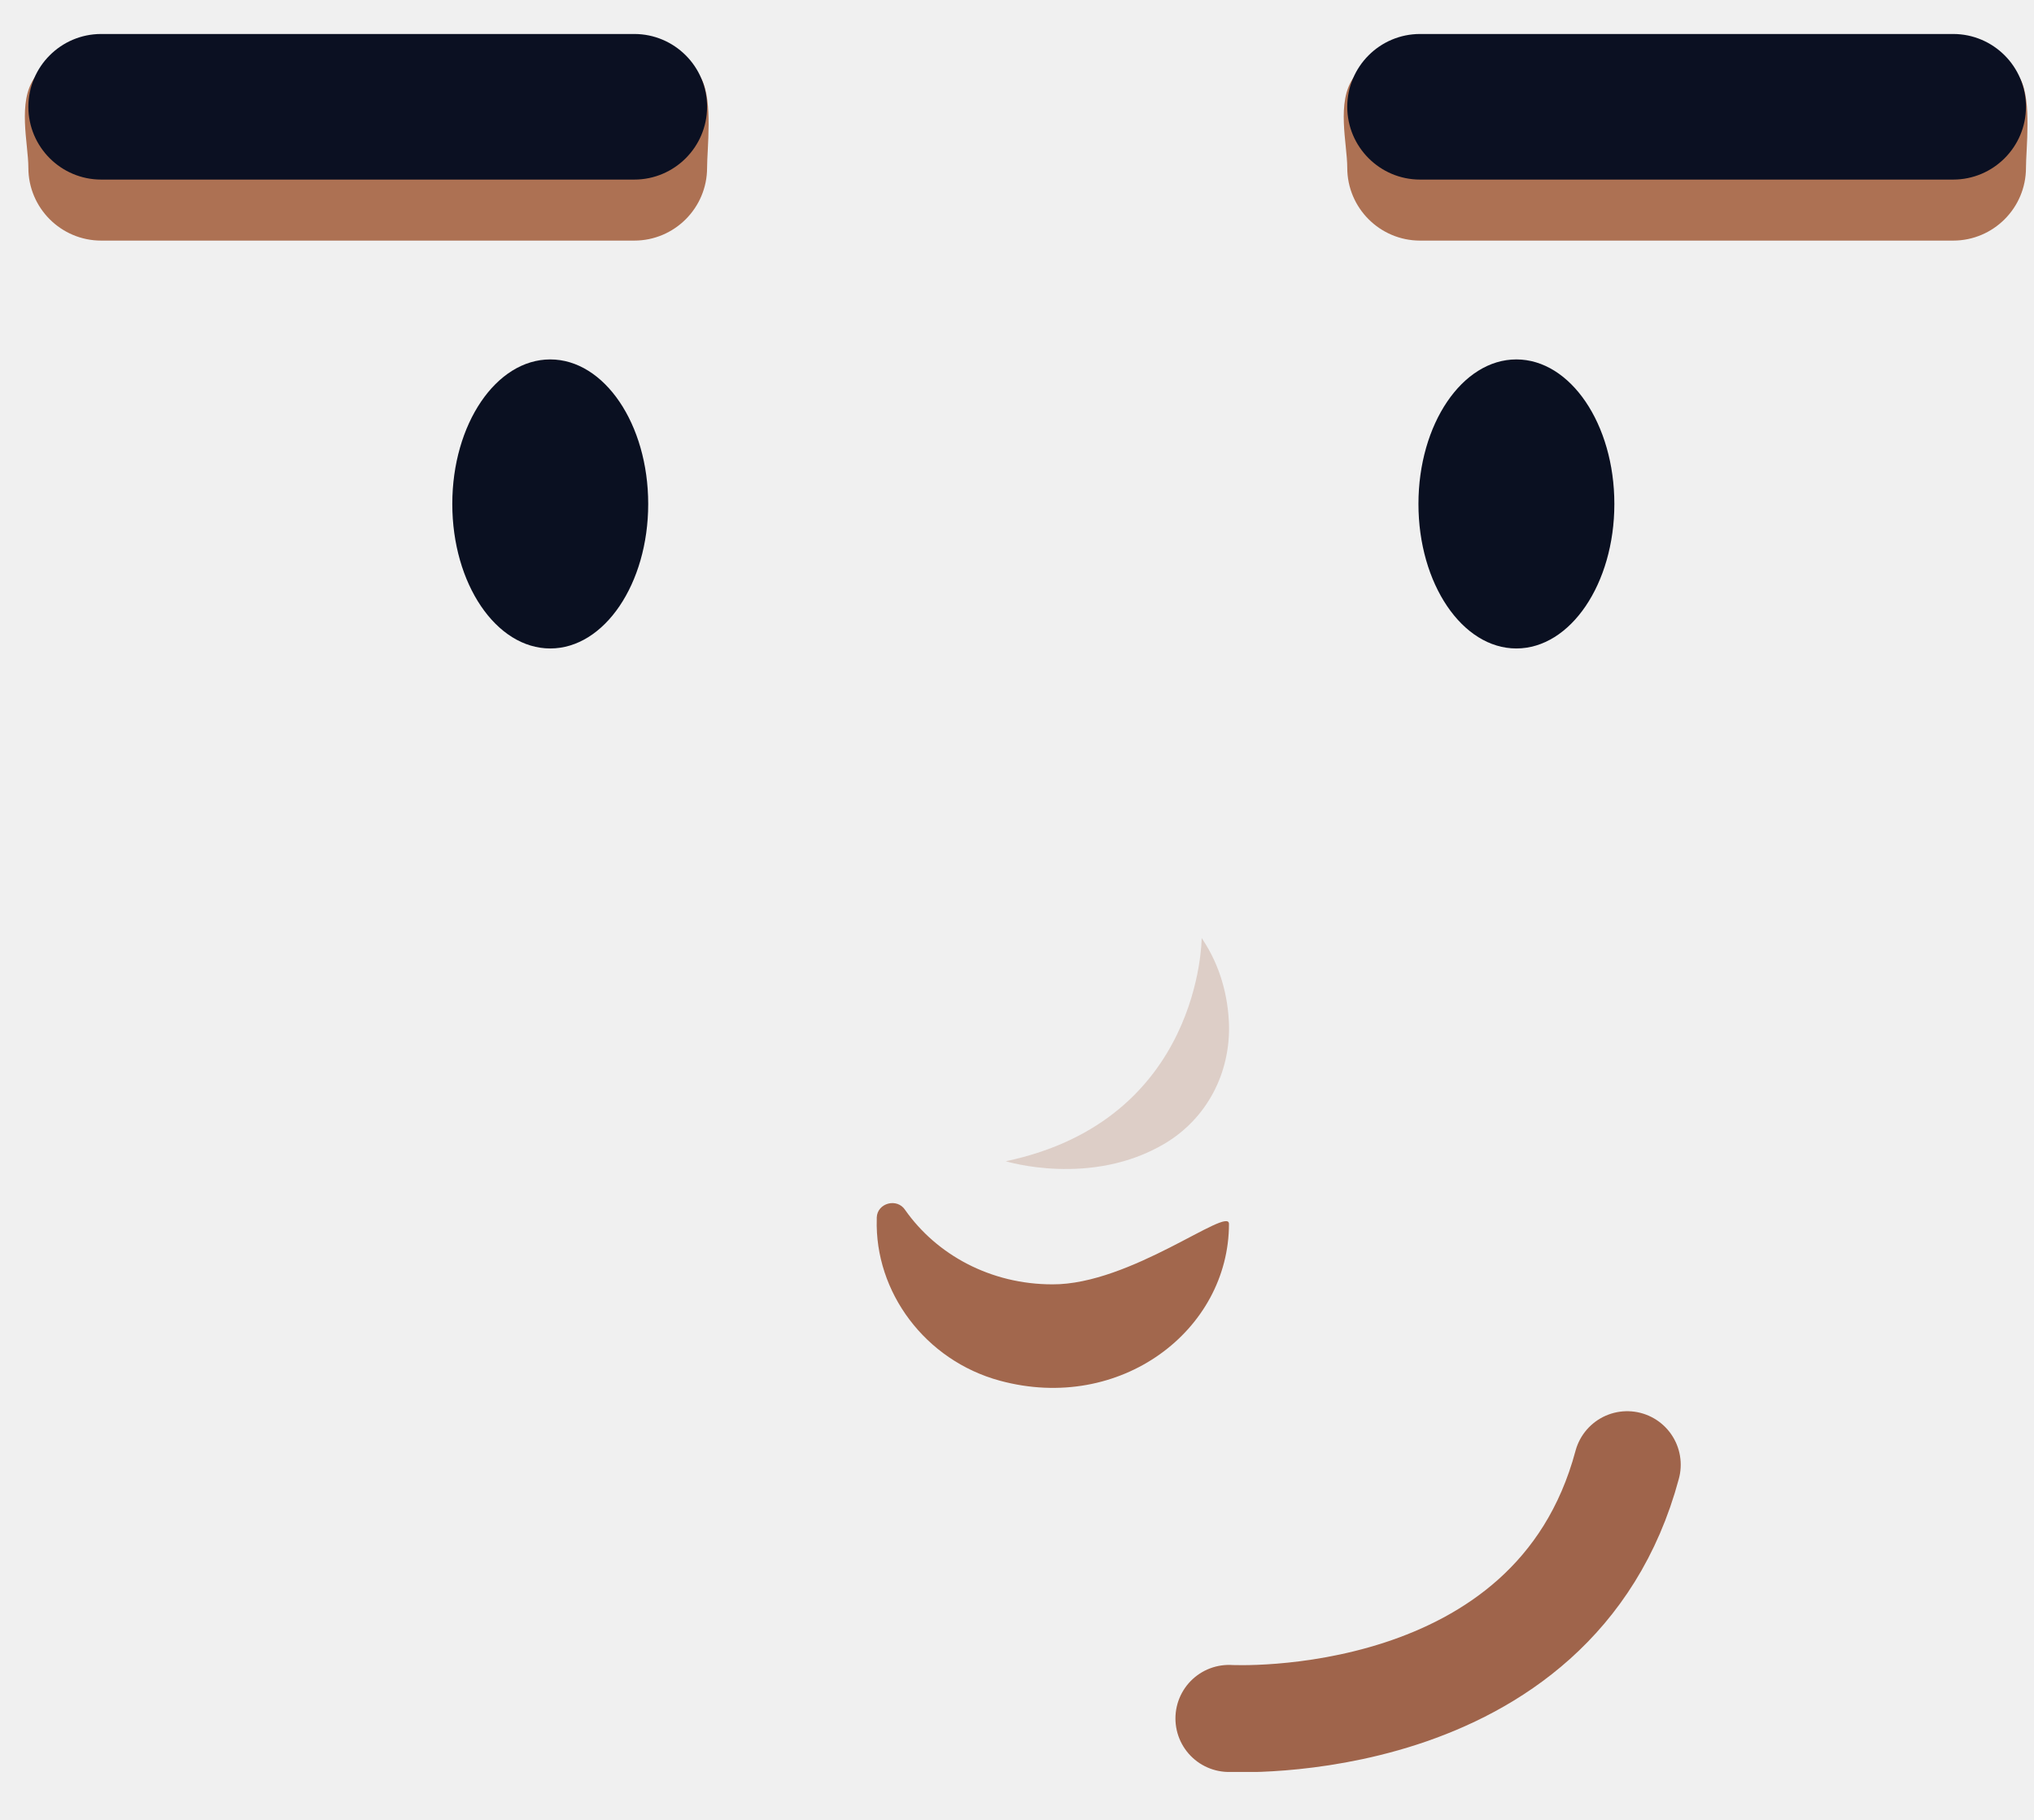
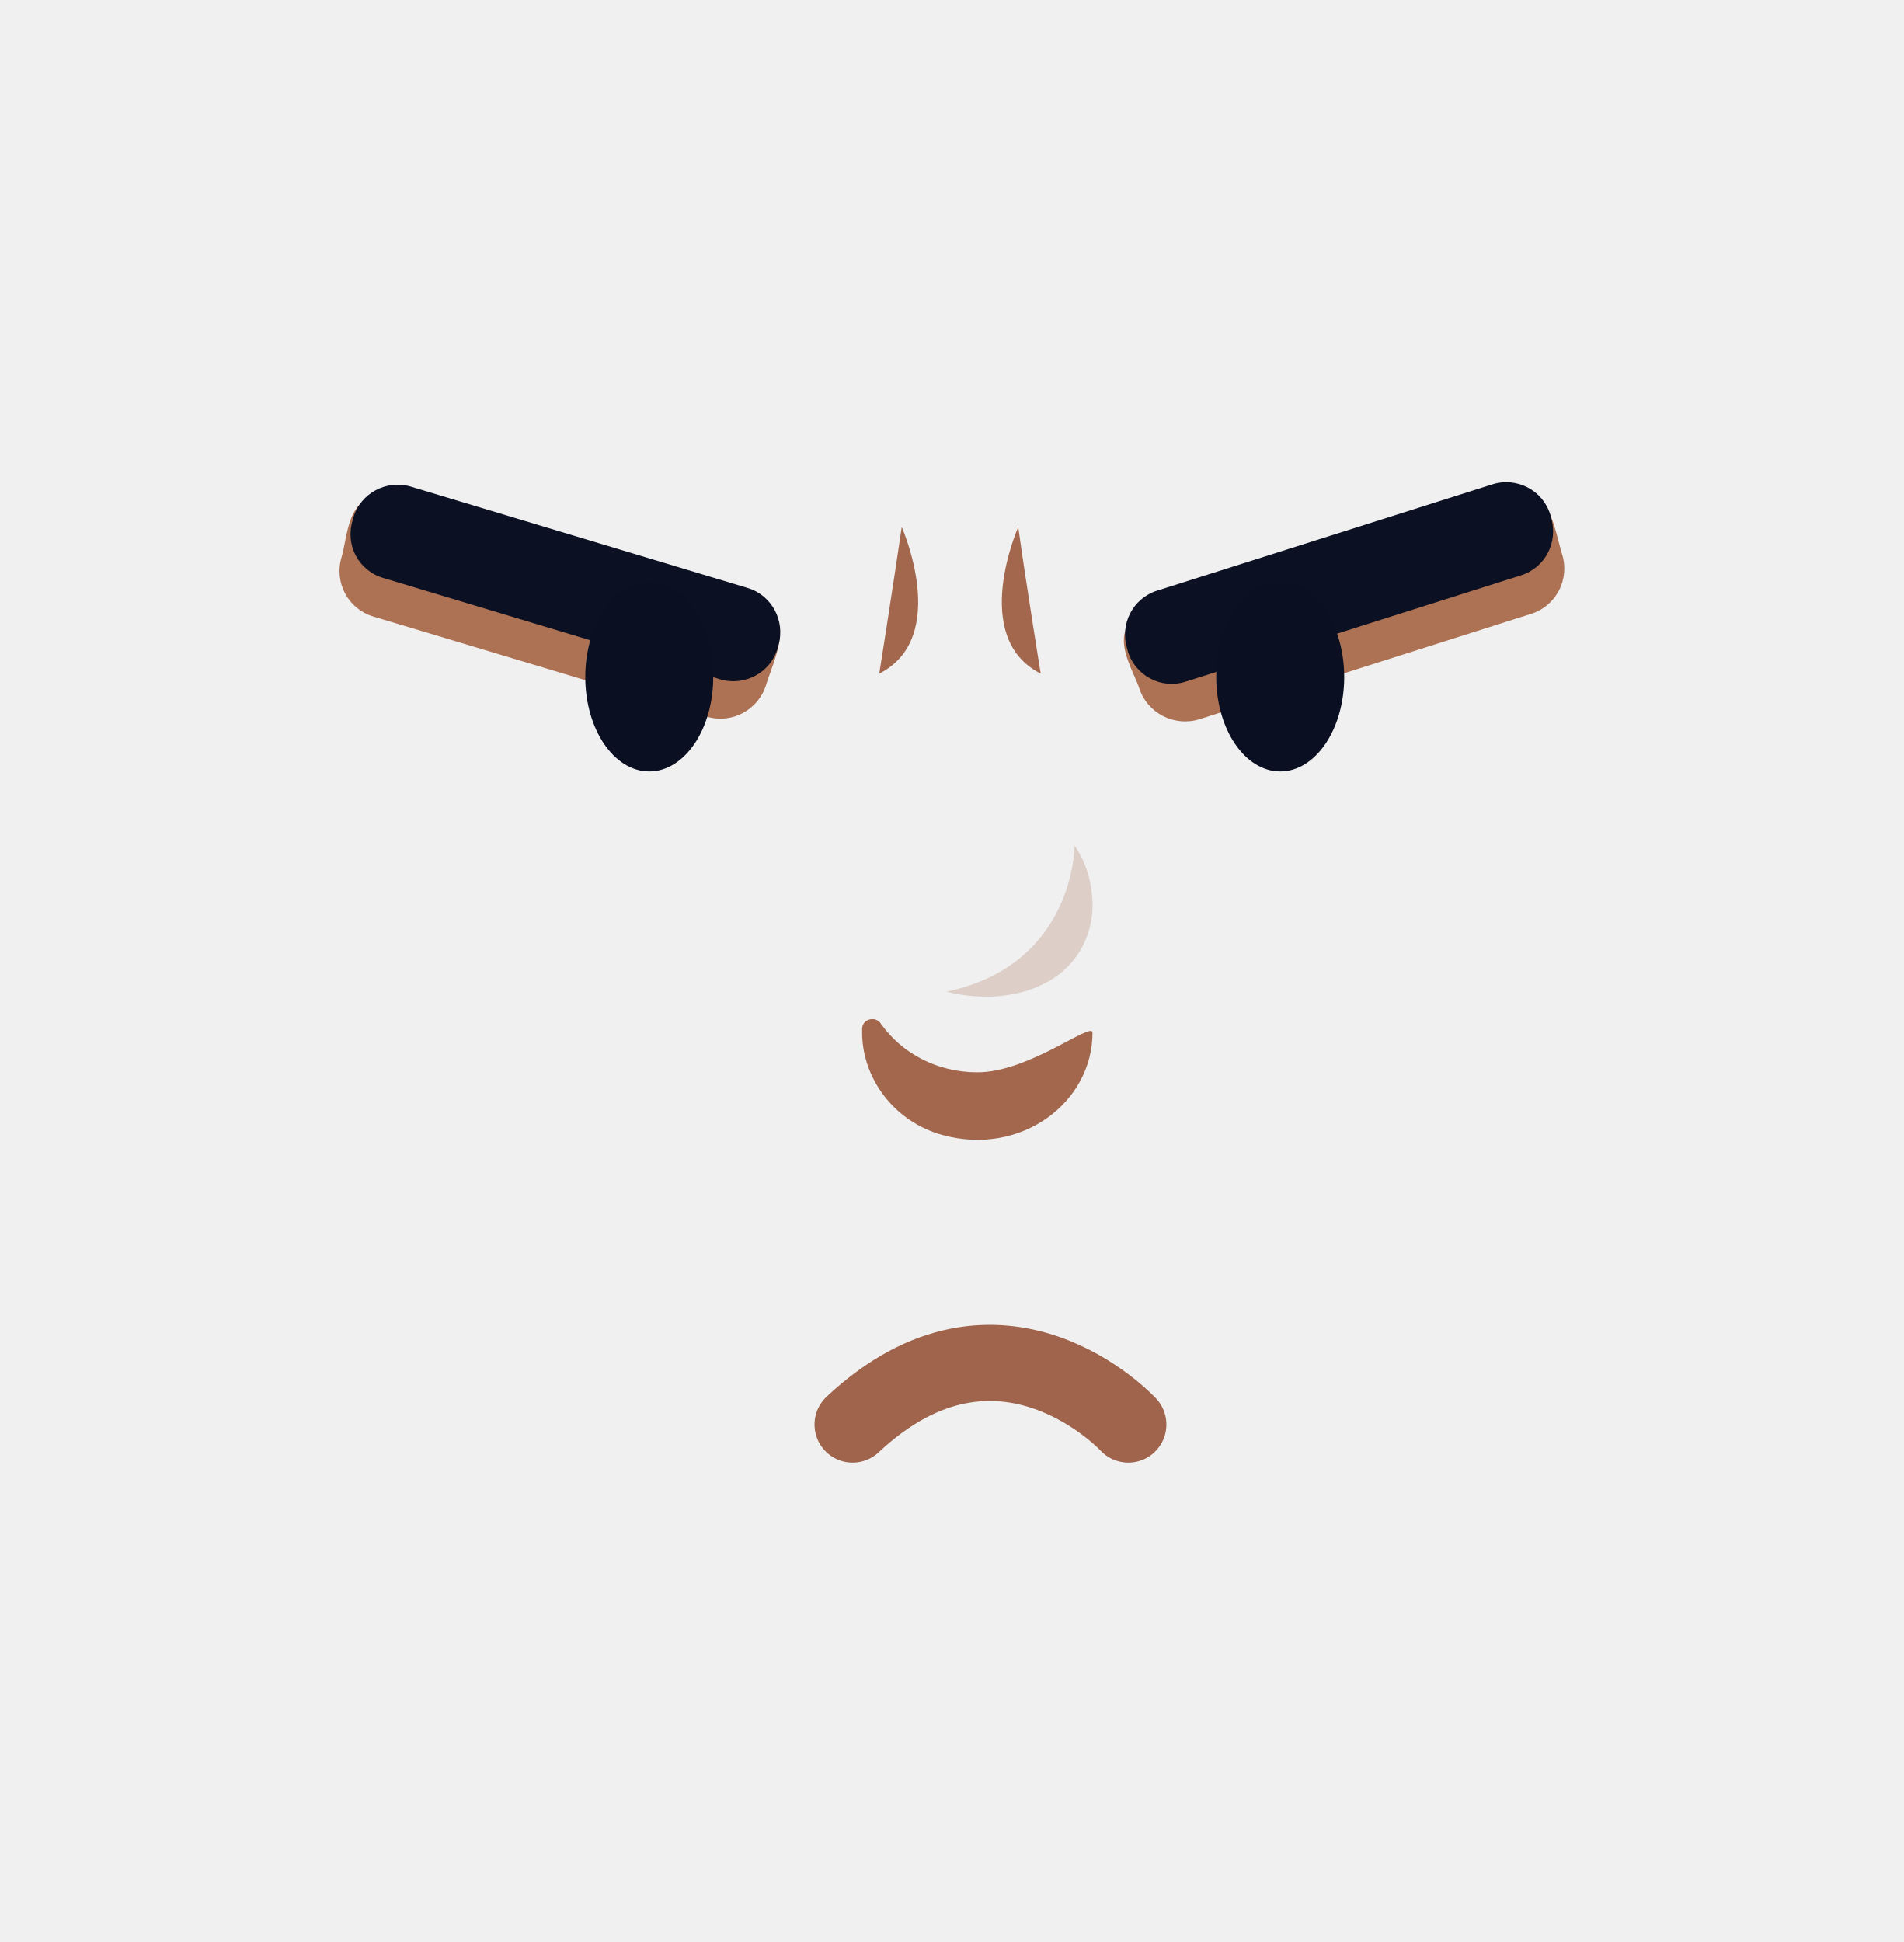
- <svg xmlns="http://www.w3.org/2000/svg" width="38" height="34" viewBox="0 0 38 34" fill="none">
-   <g clip-path="url(#clip0_225_3855)">
-     <path d="M22.96 32.105C22.96 32.105 29.04 32.445 30.4 27.365" stroke="#9F644B" stroke-width="2" stroke-miterlimit="10" stroke-linecap="round" />
-     <path d="M1.89 4.495H11.85C12.6 4.495 13.21 3.885 13.21 3.135C13.21 2.785 13.32 1.895 13.11 1.485C12.86 1.015 12.25 1.035 11.85 1.035H1.89C1.58 1.035 0.87 1.125 0.65 1.445C0.32 1.905 0.53 2.685 0.53 3.135C0.53 3.885 1.14 4.495 1.89 4.495Z" fill="#AD7153" />
-     <path d="M1.89 3.355H11.85C12.6 3.355 13.21 2.745 13.21 1.995C13.21 1.245 12.6 0.635 11.85 0.635H1.89C1.14 0.635 0.53 1.245 0.53 1.995C0.53 2.745 1.14 3.355 1.89 3.355Z" fill="#0B1022" />
-     <path d="M26.53 4.495H36.49C37.24 4.495 37.85 3.885 37.85 3.135C37.85 2.785 37.96 1.895 37.75 1.485C37.5 1.015 36.89 1.035 36.49 1.035H26.53C26.22 1.035 25.51 1.125 25.29 1.445C24.96 1.905 25.17 2.685 25.17 3.135C25.17 3.885 25.78 4.495 26.53 4.495Z" fill="#AD7153" />
-     <path d="M26.53 3.355H36.49C37.24 3.355 37.85 2.745 37.85 1.995C37.85 1.245 37.24 0.635 36.49 0.635H26.53C25.78 0.635 25.17 1.245 25.17 1.995C25.17 2.745 25.78 3.355 26.53 3.355Z" fill="#0B1022" />
-     <path d="M22.96 22.865C22.96 24.855 20.93 26.405 18.68 25.795C17.28 25.415 16.34 24.135 16.38 22.775C16.38 22.765 16.38 22.755 16.38 22.745C16.39 22.475 16.76 22.375 16.91 22.605C17.5 23.445 18.51 23.995 19.66 23.995C21.12 24.005 22.96 22.525 22.96 22.865Z" fill="#A2674D" />
-     <path opacity="0.25" d="M22.45 17.525C22.45 17.525 22.45 20.925 18.79 21.695C18.79 21.695 20.38 22.185 21.76 21.365C22.55 20.895 22.99 20.045 22.96 19.125C22.94 18.625 22.81 18.055 22.45 17.525Z" fill="#A2674D" />
-     <path d="M10.28 12.115C11.29 12.115 12.11 10.906 12.11 9.415C12.11 7.924 11.29 6.715 10.28 6.715C9.269 6.715 8.45 7.924 8.45 9.415C8.45 10.906 9.269 12.115 10.28 12.115Z" fill="#0A1021" />
-     <path d="M28.329 12.115C29.34 12.115 30.16 10.906 30.16 9.415C30.16 7.924 29.34 6.715 28.329 6.715C27.319 6.715 26.5 7.924 26.5 9.415C26.5 10.906 27.319 12.115 28.329 12.115Z" fill="#0A1021" />
+ <svg xmlns="http://www.w3.org/2000/svg" width="50" height="51" viewBox="0 0 50 51" fill="none">
+   <g clip-path="url(#clip0_329_500)">
+     <path d="M29.63 37.41C29.63 37.41 26.27 33.77 22.39 37.41" stroke="#9F644B" stroke-width="2" stroke-miterlimit="10" stroke-linecap="round" />
+     <path d="M9.8 16.19L18.56 18.82C19.22 19.02 19.92 18.64 20.12 17.98C20.21 17.67 20.55 16.92 20.47 16.5C20.38 16.02 19.83 15.88 19.48 15.77L10.72 13.14C10.45 13.06 9.8 12.95 9.52 13.18C9.11 13.5 9.09 14.24 8.97 14.63C8.77 15.3 9.14 15.99 9.8 16.19Z" fill="#AD7153" />
+     <path d="M10.07 15.18L18.91 17.84C19.55 18.03 20.23 17.67 20.42 17.03L20.44 16.95C20.63 16.31 20.27 15.63 19.63 15.44L10.79 12.78C10.15 12.59 9.47 12.95 9.28 13.59L9.26 13.67C9.06 14.32 9.42 14.99 10.07 15.18Z" fill="#0B1022" />
+     <path d="M31.49 18.89L40.21 16.12C40.87 15.91 41.23 15.21 41.02 14.55C40.92 14.24 40.78 13.43 40.47 13.13C40.12 12.79 39.59 12.98 39.24 13.09L30.52 15.86C30.25 15.95 29.66 16.22 29.55 16.57C29.39 17.06 29.79 17.69 29.92 18.08C30.13 18.73 30.84 19.09 31.49 18.89Z" fill="#AD7153" />
+     <path d="M31.14 17.9L39.94 15.11C40.58 14.91 40.93 14.23 40.73 13.59L40.71 13.51C40.51 12.87 39.83 12.52 39.19 12.72L30.39 15.51C29.75 15.71 29.4 16.39 29.6 17.03L29.62 17.11C29.82 17.75 30.5 18.11 31.14 17.9Z" fill="#0B1022" />
+     <path d="M28.69 27.12C28.69 28.95 26.82 30.37 24.76 29.81C23.47 29.46 22.61 28.29 22.64 27.04C22.64 27.03 22.64 27.02 22.64 27.01C22.65 26.76 22.99 26.67 23.13 26.88C23.67 27.65 24.6 28.16 25.66 28.16C27.01 28.17 28.69 26.81 28.69 27.12Z" fill="#A2674D" />
+     <path opacity="0.25" d="M28.22 22.21C28.22 22.21 28.22 25.34 24.86 26.04C24.86 26.04 26.32 26.49 27.59 25.74C28.31 25.31 28.72 24.52 28.69 23.68C28.67 23.23 28.56 22.7 28.22 22.21Z" fill="#A2674D" />
+     <path d="M17.05 20.26C17.977 20.26 18.73 19.15 18.73 17.78C18.73 16.41 17.977 15.3 17.05 15.3C16.122 15.3 15.37 16.41 15.37 17.78C15.37 19.15 16.122 20.26 17.05 20.26Z" fill="#0A1021" />
+     <path d="M33.62 20.26C34.547 20.26 35.3 19.15 35.3 17.78C35.3 16.41 34.547 15.3 33.62 15.3C32.692 15.3 31.939 16.41 31.939 17.78C31.939 19.15 32.692 20.26 33.62 20.26Z" fill="#0A1021" />
+     <path d="M23.68 13.84C23.68 13.84 24.97 16.74 23.09 17.69C23.09 17.7 23.48 15.22 23.68 13.84Z" fill="#A2674D" />
+     <path d="M26.74 13.84C26.74 13.84 25.45 16.74 27.33 17.69C27.33 17.7 26.93 15.22 26.74 13.84Z" fill="#A2674D" />
  </g>
  <defs>
-     <clipPath id="clip0_225_3855">
-       <rect width="37.42" height="32.47" fill="white" transform="translate(0.459961 0.634918)" />
+     <clipPath id="clip0_329_500">
+       <rect width="50" height="50" fill="white" transform="translate(0 0.0400391)" />
    </clipPath>
  </defs>
</svg>
